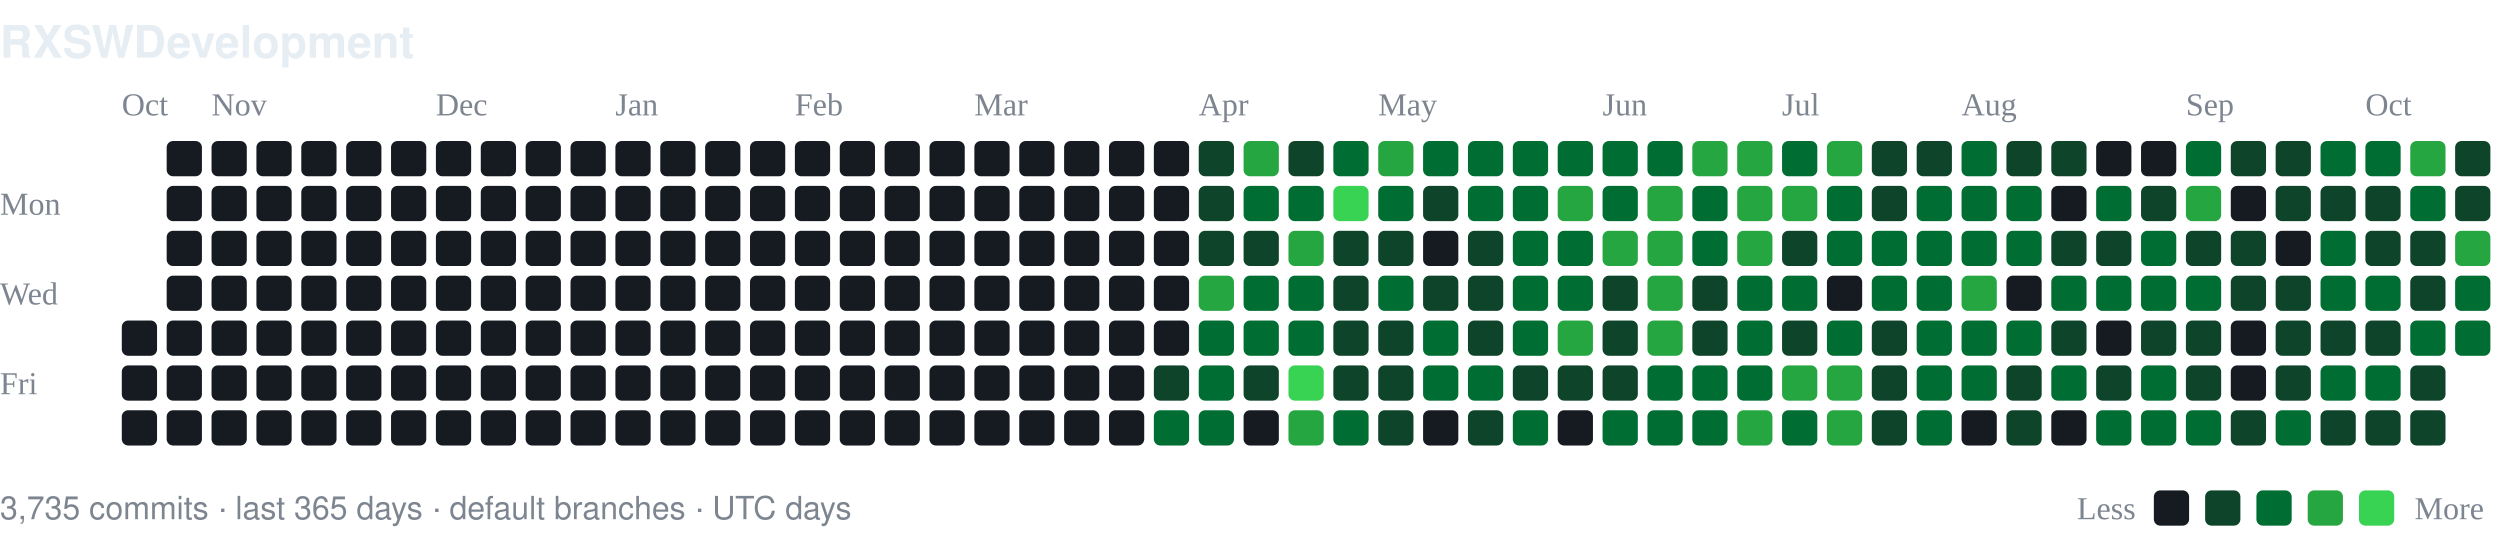
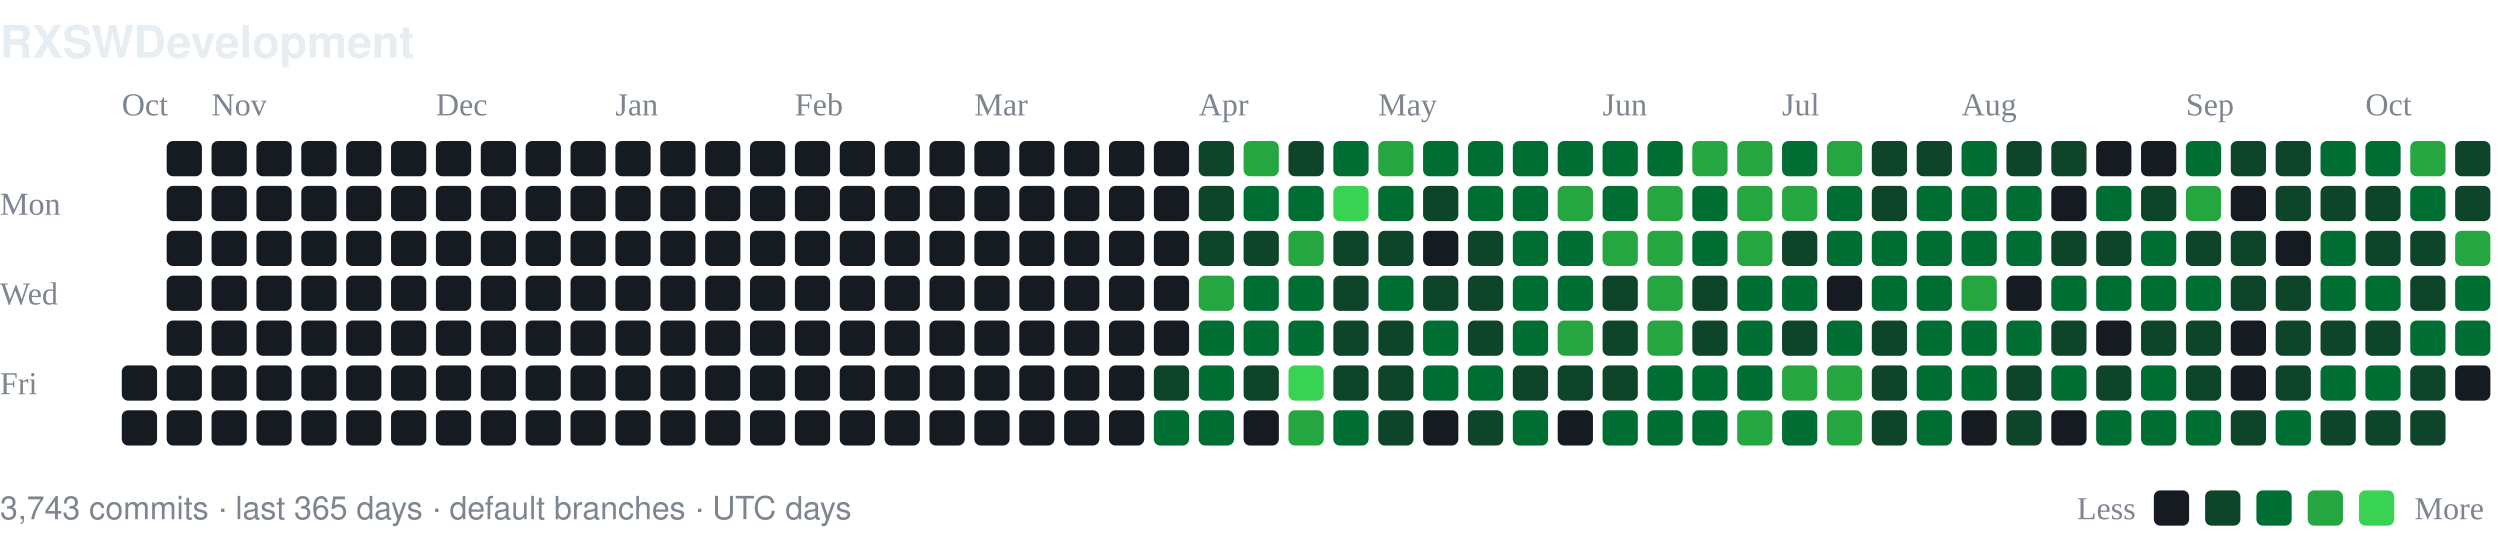
<svg xmlns="http://www.w3.org/2000/svg" width="780" height="170" viewBox="0 0 780 170" role="img">
  <text x="0" y="18" font-size="14" font-weight="600" fill="#e6edf3" font-family="ui-sans-serif,-apple-system,Segoe UI,Helvetica,Arial,sans-serif">RXSWDevelopment</text>
  <text x="0" y="67" font-size="10" fill="#7d8590">Mon</text>
  <text x="0" y="95" font-size="10" fill="#7d8590">Wed</text>
  <text x="0" y="123" font-size="10" fill="#7d8590">Fri</text>
  <text x="38" y="36" font-size="10" fill="#7d8590">Oct</text>
-   <rect x="38" y="100" width="11" height="11" rx="2" fill="#161b22" />
  <rect x="38" y="114" width="11" height="11" rx="2" fill="#161b22" />
  <rect x="38" y="128" width="11" height="11" rx="2" fill="#161b22" />
  <rect x="52" y="44" width="11" height="11" rx="2" fill="#161b22" />
  <rect x="52" y="58" width="11" height="11" rx="2" fill="#161b22" />
  <rect x="52" y="72" width="11" height="11" rx="2" fill="#161b22" />
  <rect x="52" y="86" width="11" height="11" rx="2" fill="#161b22" />
  <rect x="52" y="100" width="11" height="11" rx="2" fill="#161b22" />
  <rect x="52" y="114" width="11" height="11" rx="2" fill="#161b22" />
  <rect x="52" y="128" width="11" height="11" rx="2" fill="#161b22" />
  <text x="66" y="36" font-size="10" fill="#7d8590">Nov</text>
  <rect x="66" y="44" width="11" height="11" rx="2" fill="#161b22" />
  <rect x="66" y="58" width="11" height="11" rx="2" fill="#161b22" />
  <rect x="66" y="72" width="11" height="11" rx="2" fill="#161b22" />
  <rect x="66" y="86" width="11" height="11" rx="2" fill="#161b22" />
  <rect x="66" y="100" width="11" height="11" rx="2" fill="#161b22" />
  <rect x="66" y="114" width="11" height="11" rx="2" fill="#161b22" />
  <rect x="66" y="128" width="11" height="11" rx="2" fill="#161b22" />
  <rect x="80" y="44" width="11" height="11" rx="2" fill="#161b22" />
  <rect x="80" y="58" width="11" height="11" rx="2" fill="#161b22" />
  <rect x="80" y="72" width="11" height="11" rx="2" fill="#161b22" />
  <rect x="80" y="86" width="11" height="11" rx="2" fill="#161b22" />
  <rect x="80" y="100" width="11" height="11" rx="2" fill="#161b22" />
  <rect x="80" y="114" width="11" height="11" rx="2" fill="#161b22" />
  <rect x="80" y="128" width="11" height="11" rx="2" fill="#161b22" />
  <rect x="94" y="44" width="11" height="11" rx="2" fill="#161b22" />
  <rect x="94" y="58" width="11" height="11" rx="2" fill="#161b22" />
  <rect x="94" y="72" width="11" height="11" rx="2" fill="#161b22" />
  <rect x="94" y="86" width="11" height="11" rx="2" fill="#161b22" />
  <rect x="94" y="100" width="11" height="11" rx="2" fill="#161b22" />
  <rect x="94" y="114" width="11" height="11" rx="2" fill="#161b22" />
  <rect x="94" y="128" width="11" height="11" rx="2" fill="#161b22" />
  <rect x="108" y="44" width="11" height="11" rx="2" fill="#161b22" />
  <rect x="108" y="58" width="11" height="11" rx="2" fill="#161b22" />
  <rect x="108" y="72" width="11" height="11" rx="2" fill="#161b22" />
  <rect x="108" y="86" width="11" height="11" rx="2" fill="#161b22" />
  <rect x="108" y="100" width="11" height="11" rx="2" fill="#161b22" />
  <rect x="108" y="114" width="11" height="11" rx="2" fill="#161b22" />
  <rect x="108" y="128" width="11" height="11" rx="2" fill="#161b22" />
  <rect x="122" y="44" width="11" height="11" rx="2" fill="#161b22" />
  <rect x="122" y="58" width="11" height="11" rx="2" fill="#161b22" />
  <rect x="122" y="72" width="11" height="11" rx="2" fill="#161b22" />
  <rect x="122" y="86" width="11" height="11" rx="2" fill="#161b22" />
  <rect x="122" y="100" width="11" height="11" rx="2" fill="#161b22" />
  <rect x="122" y="114" width="11" height="11" rx="2" fill="#161b22" />
  <rect x="122" y="128" width="11" height="11" rx="2" fill="#161b22" />
  <text x="136" y="36" font-size="10" fill="#7d8590">Dec</text>
  <rect x="136" y="44" width="11" height="11" rx="2" fill="#161b22" />
  <rect x="136" y="58" width="11" height="11" rx="2" fill="#161b22" />
  <rect x="136" y="72" width="11" height="11" rx="2" fill="#161b22" />
  <rect x="136" y="86" width="11" height="11" rx="2" fill="#161b22" />
  <rect x="136" y="100" width="11" height="11" rx="2" fill="#161b22" />
  <rect x="136" y="114" width="11" height="11" rx="2" fill="#161b22" />
  <rect x="136" y="128" width="11" height="11" rx="2" fill="#161b22" />
  <rect x="150" y="44" width="11" height="11" rx="2" fill="#161b22" />
  <rect x="150" y="58" width="11" height="11" rx="2" fill="#161b22" />
  <rect x="150" y="72" width="11" height="11" rx="2" fill="#161b22" />
  <rect x="150" y="86" width="11" height="11" rx="2" fill="#161b22" />
  <rect x="150" y="100" width="11" height="11" rx="2" fill="#161b22" />
  <rect x="150" y="114" width="11" height="11" rx="2" fill="#161b22" />
  <rect x="150" y="128" width="11" height="11" rx="2" fill="#161b22" />
  <rect x="164" y="44" width="11" height="11" rx="2" fill="#161b22" />
  <rect x="164" y="58" width="11" height="11" rx="2" fill="#161b22" />
  <rect x="164" y="72" width="11" height="11" rx="2" fill="#161b22" />
  <rect x="164" y="86" width="11" height="11" rx="2" fill="#161b22" />
  <rect x="164" y="100" width="11" height="11" rx="2" fill="#161b22" />
  <rect x="164" y="114" width="11" height="11" rx="2" fill="#161b22" />
  <rect x="164" y="128" width="11" height="11" rx="2" fill="#161b22" />
  <rect x="178" y="44" width="11" height="11" rx="2" fill="#161b22" />
  <rect x="178" y="58" width="11" height="11" rx="2" fill="#161b22" />
  <rect x="178" y="72" width="11" height="11" rx="2" fill="#161b22" />
  <rect x="178" y="86" width="11" height="11" rx="2" fill="#161b22" />
  <rect x="178" y="100" width="11" height="11" rx="2" fill="#161b22" />
  <rect x="178" y="114" width="11" height="11" rx="2" fill="#161b22" />
  <rect x="178" y="128" width="11" height="11" rx="2" fill="#161b22" />
  <text x="192" y="36" font-size="10" fill="#7d8590">Jan</text>
  <rect x="192" y="44" width="11" height="11" rx="2" fill="#161b22" />
  <rect x="192" y="58" width="11" height="11" rx="2" fill="#161b22" />
  <rect x="192" y="72" width="11" height="11" rx="2" fill="#161b22" />
  <rect x="192" y="86" width="11" height="11" rx="2" fill="#161b22" />
  <rect x="192" y="100" width="11" height="11" rx="2" fill="#161b22" />
  <rect x="192" y="114" width="11" height="11" rx="2" fill="#161b22" />
  <rect x="192" y="128" width="11" height="11" rx="2" fill="#161b22" />
  <rect x="206" y="44" width="11" height="11" rx="2" fill="#161b22" />
  <rect x="206" y="58" width="11" height="11" rx="2" fill="#161b22" />
  <rect x="206" y="72" width="11" height="11" rx="2" fill="#161b22" />
  <rect x="206" y="86" width="11" height="11" rx="2" fill="#161b22" />
  <rect x="206" y="100" width="11" height="11" rx="2" fill="#161b22" />
  <rect x="206" y="114" width="11" height="11" rx="2" fill="#161b22" />
  <rect x="206" y="128" width="11" height="11" rx="2" fill="#161b22" />
  <rect x="220" y="44" width="11" height="11" rx="2" fill="#161b22" />
  <rect x="220" y="58" width="11" height="11" rx="2" fill="#161b22" />
  <rect x="220" y="72" width="11" height="11" rx="2" fill="#161b22" />
  <rect x="220" y="86" width="11" height="11" rx="2" fill="#161b22" />
  <rect x="220" y="100" width="11" height="11" rx="2" fill="#161b22" />
  <rect x="220" y="114" width="11" height="11" rx="2" fill="#161b22" />
  <rect x="220" y="128" width="11" height="11" rx="2" fill="#161b22" />
  <rect x="234" y="44" width="11" height="11" rx="2" fill="#161b22" />
  <rect x="234" y="58" width="11" height="11" rx="2" fill="#161b22" />
  <rect x="234" y="72" width="11" height="11" rx="2" fill="#161b22" />
  <rect x="234" y="86" width="11" height="11" rx="2" fill="#161b22" />
  <rect x="234" y="100" width="11" height="11" rx="2" fill="#161b22" />
  <rect x="234" y="114" width="11" height="11" rx="2" fill="#161b22" />
  <rect x="234" y="128" width="11" height="11" rx="2" fill="#161b22" />
  <text x="248" y="36" font-size="10" fill="#7d8590">Feb</text>
  <rect x="248" y="44" width="11" height="11" rx="2" fill="#161b22" />
  <rect x="248" y="58" width="11" height="11" rx="2" fill="#161b22" />
  <rect x="248" y="72" width="11" height="11" rx="2" fill="#161b22" />
  <rect x="248" y="86" width="11" height="11" rx="2" fill="#161b22" />
  <rect x="248" y="100" width="11" height="11" rx="2" fill="#161b22" />
  <rect x="248" y="114" width="11" height="11" rx="2" fill="#161b22" />
  <rect x="248" y="128" width="11" height="11" rx="2" fill="#161b22" />
  <rect x="262" y="44" width="11" height="11" rx="2" fill="#161b22" />
  <rect x="262" y="58" width="11" height="11" rx="2" fill="#161b22" />
  <rect x="262" y="72" width="11" height="11" rx="2" fill="#161b22" />
  <rect x="262" y="86" width="11" height="11" rx="2" fill="#161b22" />
  <rect x="262" y="100" width="11" height="11" rx="2" fill="#161b22" />
  <rect x="262" y="114" width="11" height="11" rx="2" fill="#161b22" />
  <rect x="262" y="128" width="11" height="11" rx="2" fill="#161b22" />
  <rect x="276" y="44" width="11" height="11" rx="2" fill="#161b22" />
  <rect x="276" y="58" width="11" height="11" rx="2" fill="#161b22" />
  <rect x="276" y="72" width="11" height="11" rx="2" fill="#161b22" />
  <rect x="276" y="86" width="11" height="11" rx="2" fill="#161b22" />
  <rect x="276" y="100" width="11" height="11" rx="2" fill="#161b22" />
  <rect x="276" y="114" width="11" height="11" rx="2" fill="#161b22" />
  <rect x="276" y="128" width="11" height="11" rx="2" fill="#161b22" />
  <rect x="290" y="44" width="11" height="11" rx="2" fill="#161b22" />
  <rect x="290" y="58" width="11" height="11" rx="2" fill="#161b22" />
  <rect x="290" y="72" width="11" height="11" rx="2" fill="#161b22" />
  <rect x="290" y="86" width="11" height="11" rx="2" fill="#161b22" />
  <rect x="290" y="100" width="11" height="11" rx="2" fill="#161b22" />
  <rect x="290" y="114" width="11" height="11" rx="2" fill="#161b22" />
  <rect x="290" y="128" width="11" height="11" rx="2" fill="#161b22" />
  <text x="304" y="36" font-size="10" fill="#7d8590">Mar</text>
  <rect x="304" y="44" width="11" height="11" rx="2" fill="#161b22" />
  <rect x="304" y="58" width="11" height="11" rx="2" fill="#161b22" />
  <rect x="304" y="72" width="11" height="11" rx="2" fill="#161b22" />
  <rect x="304" y="86" width="11" height="11" rx="2" fill="#161b22" />
  <rect x="304" y="100" width="11" height="11" rx="2" fill="#161b22" />
  <rect x="304" y="114" width="11" height="11" rx="2" fill="#161b22" />
  <rect x="304" y="128" width="11" height="11" rx="2" fill="#161b22" />
  <rect x="318" y="44" width="11" height="11" rx="2" fill="#161b22" />
  <rect x="318" y="58" width="11" height="11" rx="2" fill="#161b22" />
  <rect x="318" y="72" width="11" height="11" rx="2" fill="#161b22" />
  <rect x="318" y="86" width="11" height="11" rx="2" fill="#161b22" />
  <rect x="318" y="100" width="11" height="11" rx="2" fill="#161b22" />
  <rect x="318" y="114" width="11" height="11" rx="2" fill="#161b22" />
  <rect x="318" y="128" width="11" height="11" rx="2" fill="#161b22" />
  <rect x="332" y="44" width="11" height="11" rx="2" fill="#161b22" />
  <rect x="332" y="58" width="11" height="11" rx="2" fill="#161b22" />
  <rect x="332" y="72" width="11" height="11" rx="2" fill="#161b22" />
  <rect x="332" y="86" width="11" height="11" rx="2" fill="#161b22" />
  <rect x="332" y="100" width="11" height="11" rx="2" fill="#161b22" />
  <rect x="332" y="114" width="11" height="11" rx="2" fill="#161b22" />
  <rect x="332" y="128" width="11" height="11" rx="2" fill="#161b22" />
  <rect x="346" y="44" width="11" height="11" rx="2" fill="#161b22" />
  <rect x="346" y="58" width="11" height="11" rx="2" fill="#161b22" />
  <rect x="346" y="72" width="11" height="11" rx="2" fill="#161b22" />
  <rect x="346" y="86" width="11" height="11" rx="2" fill="#161b22" />
  <rect x="346" y="100" width="11" height="11" rx="2" fill="#161b22" />
  <rect x="346" y="114" width="11" height="11" rx="2" fill="#161b22" />
  <rect x="346" y="128" width="11" height="11" rx="2" fill="#161b22" />
  <rect x="360" y="44" width="11" height="11" rx="2" fill="#161b22" />
  <rect x="360" y="58" width="11" height="11" rx="2" fill="#161b22" />
  <rect x="360" y="72" width="11" height="11" rx="2" fill="#161b22" />
  <rect x="360" y="86" width="11" height="11" rx="2" fill="#161b22" />
  <rect x="360" y="100" width="11" height="11" rx="2" fill="#161b22" />
  <rect x="360" y="114" width="11" height="11" rx="2" fill="#0e4429" />
  <rect x="360" y="128" width="11" height="11" rx="2" fill="#006d32" />
  <text x="374" y="36" font-size="10" fill="#7d8590">Apr</text>
  <rect x="374" y="44" width="11" height="11" rx="2" fill="#0e4429" />
  <rect x="374" y="58" width="11" height="11" rx="2" fill="#0e4429" />
  <rect x="374" y="72" width="11" height="11" rx="2" fill="#0e4429" />
  <rect x="374" y="86" width="11" height="11" rx="2" fill="#26a641" />
  <rect x="374" y="100" width="11" height="11" rx="2" fill="#006d32" />
  <rect x="374" y="114" width="11" height="11" rx="2" fill="#006d32" />
  <rect x="374" y="128" width="11" height="11" rx="2" fill="#006d32" />
  <rect x="388" y="44" width="11" height="11" rx="2" fill="#26a641" />
  <rect x="388" y="58" width="11" height="11" rx="2" fill="#006d32" />
  <rect x="388" y="72" width="11" height="11" rx="2" fill="#0e4429" />
  <rect x="388" y="86" width="11" height="11" rx="2" fill="#006d32" />
  <rect x="388" y="100" width="11" height="11" rx="2" fill="#006d32" />
  <rect x="388" y="114" width="11" height="11" rx="2" fill="#0e4429" />
  <rect x="388" y="128" width="11" height="11" rx="2" fill="#161b22" />
  <rect x="402" y="44" width="11" height="11" rx="2" fill="#0e4429" />
  <rect x="402" y="58" width="11" height="11" rx="2" fill="#006d32" />
  <rect x="402" y="72" width="11" height="11" rx="2" fill="#26a641" />
  <rect x="402" y="86" width="11" height="11" rx="2" fill="#006d32" />
  <rect x="402" y="100" width="11" height="11" rx="2" fill="#006d32" />
  <rect x="402" y="114" width="11" height="11" rx="2" fill="#39d353" />
  <rect x="402" y="128" width="11" height="11" rx="2" fill="#26a641" />
  <rect x="416" y="44" width="11" height="11" rx="2" fill="#006d32" />
  <rect x="416" y="58" width="11" height="11" rx="2" fill="#39d353" />
  <rect x="416" y="72" width="11" height="11" rx="2" fill="#0e4429" />
  <rect x="416" y="86" width="11" height="11" rx="2" fill="#0e4429" />
  <rect x="416" y="100" width="11" height="11" rx="2" fill="#0e4429" />
  <rect x="416" y="114" width="11" height="11" rx="2" fill="#0e4429" />
  <rect x="416" y="128" width="11" height="11" rx="2" fill="#006d32" />
  <text x="430" y="36" font-size="10" fill="#7d8590">May</text>
  <rect x="430" y="44" width="11" height="11" rx="2" fill="#26a641" />
  <rect x="430" y="58" width="11" height="11" rx="2" fill="#006d32" />
  <rect x="430" y="72" width="11" height="11" rx="2" fill="#0e4429" />
  <rect x="430" y="86" width="11" height="11" rx="2" fill="#006d32" />
  <rect x="430" y="100" width="11" height="11" rx="2" fill="#0e4429" />
  <rect x="430" y="114" width="11" height="11" rx="2" fill="#0e4429" />
  <rect x="430" y="128" width="11" height="11" rx="2" fill="#0e4429" />
  <rect x="444" y="44" width="11" height="11" rx="2" fill="#006d32" />
  <rect x="444" y="58" width="11" height="11" rx="2" fill="#0e4429" />
  <rect x="444" y="72" width="11" height="11" rx="2" fill="#161b22" />
  <rect x="444" y="86" width="11" height="11" rx="2" fill="#0e4429" />
  <rect x="444" y="100" width="11" height="11" rx="2" fill="#006d32" />
  <rect x="444" y="114" width="11" height="11" rx="2" fill="#006d32" />
  <rect x="444" y="128" width="11" height="11" rx="2" fill="#161b22" />
  <rect x="458" y="44" width="11" height="11" rx="2" fill="#006d32" />
  <rect x="458" y="58" width="11" height="11" rx="2" fill="#006d32" />
  <rect x="458" y="72" width="11" height="11" rx="2" fill="#0e4429" />
  <rect x="458" y="86" width="11" height="11" rx="2" fill="#0e4429" />
  <rect x="458" y="100" width="11" height="11" rx="2" fill="#0e4429" />
  <rect x="458" y="114" width="11" height="11" rx="2" fill="#006d32" />
  <rect x="458" y="128" width="11" height="11" rx="2" fill="#0e4429" />
  <rect x="472" y="44" width="11" height="11" rx="2" fill="#006d32" />
  <rect x="472" y="58" width="11" height="11" rx="2" fill="#006d32" />
  <rect x="472" y="72" width="11" height="11" rx="2" fill="#006d32" />
  <rect x="472" y="86" width="11" height="11" rx="2" fill="#006d32" />
  <rect x="472" y="100" width="11" height="11" rx="2" fill="#006d32" />
  <rect x="472" y="114" width="11" height="11" rx="2" fill="#0e4429" />
  <rect x="472" y="128" width="11" height="11" rx="2" fill="#006d32" />
  <rect x="486" y="44" width="11" height="11" rx="2" fill="#006d32" />
  <rect x="486" y="58" width="11" height="11" rx="2" fill="#26a641" />
  <rect x="486" y="72" width="11" height="11" rx="2" fill="#006d32" />
  <rect x="486" y="86" width="11" height="11" rx="2" fill="#006d32" />
  <rect x="486" y="100" width="11" height="11" rx="2" fill="#26a641" />
  <rect x="486" y="114" width="11" height="11" rx="2" fill="#0e4429" />
  <rect x="486" y="128" width="11" height="11" rx="2" fill="#161b22" />
  <text x="500" y="36" font-size="10" fill="#7d8590">Jun</text>
  <rect x="500" y="44" width="11" height="11" rx="2" fill="#006d32" />
  <rect x="500" y="58" width="11" height="11" rx="2" fill="#006d32" />
  <rect x="500" y="72" width="11" height="11" rx="2" fill="#26a641" />
  <rect x="500" y="86" width="11" height="11" rx="2" fill="#0e4429" />
  <rect x="500" y="100" width="11" height="11" rx="2" fill="#0e4429" />
  <rect x="500" y="114" width="11" height="11" rx="2" fill="#0e4429" />
  <rect x="500" y="128" width="11" height="11" rx="2" fill="#006d32" />
  <rect x="514" y="44" width="11" height="11" rx="2" fill="#006d32" />
  <rect x="514" y="58" width="11" height="11" rx="2" fill="#26a641" />
  <rect x="514" y="72" width="11" height="11" rx="2" fill="#26a641" />
  <rect x="514" y="86" width="11" height="11" rx="2" fill="#26a641" />
  <rect x="514" y="100" width="11" height="11" rx="2" fill="#26a641" />
  <rect x="514" y="114" width="11" height="11" rx="2" fill="#006d32" />
  <rect x="514" y="128" width="11" height="11" rx="2" fill="#006d32" />
  <rect x="528" y="44" width="11" height="11" rx="2" fill="#26a641" />
  <rect x="528" y="58" width="11" height="11" rx="2" fill="#006d32" />
  <rect x="528" y="72" width="11" height="11" rx="2" fill="#006d32" />
  <rect x="528" y="86" width="11" height="11" rx="2" fill="#0e4429" />
  <rect x="528" y="100" width="11" height="11" rx="2" fill="#0e4429" />
  <rect x="528" y="114" width="11" height="11" rx="2" fill="#006d32" />
  <rect x="528" y="128" width="11" height="11" rx="2" fill="#006d32" />
  <rect x="542" y="44" width="11" height="11" rx="2" fill="#26a641" />
  <rect x="542" y="58" width="11" height="11" rx="2" fill="#26a641" />
  <rect x="542" y="72" width="11" height="11" rx="2" fill="#26a641" />
  <rect x="542" y="86" width="11" height="11" rx="2" fill="#006d32" />
  <rect x="542" y="100" width="11" height="11" rx="2" fill="#006d32" />
  <rect x="542" y="114" width="11" height="11" rx="2" fill="#006d32" />
  <rect x="542" y="128" width="11" height="11" rx="2" fill="#26a641" />
  <text x="556" y="36" font-size="10" fill="#7d8590">Jul</text>
  <rect x="556" y="44" width="11" height="11" rx="2" fill="#006d32" />
  <rect x="556" y="58" width="11" height="11" rx="2" fill="#26a641" />
  <rect x="556" y="72" width="11" height="11" rx="2" fill="#0e4429" />
  <rect x="556" y="86" width="11" height="11" rx="2" fill="#006d32" />
  <rect x="556" y="100" width="11" height="11" rx="2" fill="#0e4429" />
  <rect x="556" y="114" width="11" height="11" rx="2" fill="#26a641" />
  <rect x="556" y="128" width="11" height="11" rx="2" fill="#006d32" />
  <rect x="570" y="44" width="11" height="11" rx="2" fill="#26a641" />
  <rect x="570" y="58" width="11" height="11" rx="2" fill="#006d32" />
  <rect x="570" y="72" width="11" height="11" rx="2" fill="#006d32" />
  <rect x="570" y="86" width="11" height="11" rx="2" fill="#161b22" />
  <rect x="570" y="100" width="11" height="11" rx="2" fill="#006d32" />
  <rect x="570" y="114" width="11" height="11" rx="2" fill="#26a641" />
  <rect x="570" y="128" width="11" height="11" rx="2" fill="#26a641" />
  <rect x="584" y="44" width="11" height="11" rx="2" fill="#0e4429" />
  <rect x="584" y="58" width="11" height="11" rx="2" fill="#0e4429" />
  <rect x="584" y="72" width="11" height="11" rx="2" fill="#006d32" />
  <rect x="584" y="86" width="11" height="11" rx="2" fill="#006d32" />
  <rect x="584" y="100" width="11" height="11" rx="2" fill="#0e4429" />
  <rect x="584" y="114" width="11" height="11" rx="2" fill="#0e4429" />
  <rect x="584" y="128" width="11" height="11" rx="2" fill="#0e4429" />
  <rect x="598" y="44" width="11" height="11" rx="2" fill="#0e4429" />
  <rect x="598" y="58" width="11" height="11" rx="2" fill="#006d32" />
  <rect x="598" y="72" width="11" height="11" rx="2" fill="#006d32" />
  <rect x="598" y="86" width="11" height="11" rx="2" fill="#006d32" />
  <rect x="598" y="100" width="11" height="11" rx="2" fill="#006d32" />
  <rect x="598" y="114" width="11" height="11" rx="2" fill="#006d32" />
  <rect x="598" y="128" width="11" height="11" rx="2" fill="#006d32" />
  <text x="612" y="36" font-size="10" fill="#7d8590">Aug</text>
  <rect x="612" y="44" width="11" height="11" rx="2" fill="#006d32" />
  <rect x="612" y="58" width="11" height="11" rx="2" fill="#006d32" />
  <rect x="612" y="72" width="11" height="11" rx="2" fill="#006d32" />
  <rect x="612" y="86" width="11" height="11" rx="2" fill="#26a641" />
  <rect x="612" y="100" width="11" height="11" rx="2" fill="#006d32" />
  <rect x="612" y="114" width="11" height="11" rx="2" fill="#006d32" />
  <rect x="612" y="128" width="11" height="11" rx="2" fill="#161b22" />
  <rect x="626" y="44" width="11" height="11" rx="2" fill="#0e4429" />
  <rect x="626" y="58" width="11" height="11" rx="2" fill="#006d32" />
  <rect x="626" y="72" width="11" height="11" rx="2" fill="#006d32" />
  <rect x="626" y="86" width="11" height="11" rx="2" fill="#161b22" />
  <rect x="626" y="100" width="11" height="11" rx="2" fill="#006d32" />
  <rect x="626" y="114" width="11" height="11" rx="2" fill="#0e4429" />
  <rect x="626" y="128" width="11" height="11" rx="2" fill="#0e4429" />
  <rect x="640" y="44" width="11" height="11" rx="2" fill="#0e4429" />
  <rect x="640" y="58" width="11" height="11" rx="2" fill="#161b22" />
  <rect x="640" y="72" width="11" height="11" rx="2" fill="#0e4429" />
  <rect x="640" y="86" width="11" height="11" rx="2" fill="#006d32" />
  <rect x="640" y="100" width="11" height="11" rx="2" fill="#0e4429" />
  <rect x="640" y="114" width="11" height="11" rx="2" fill="#006d32" />
  <rect x="640" y="128" width="11" height="11" rx="2" fill="#161b22" />
  <rect x="654" y="44" width="11" height="11" rx="2" fill="#161b22" />
  <rect x="654" y="58" width="11" height="11" rx="2" fill="#006d32" />
  <rect x="654" y="72" width="11" height="11" rx="2" fill="#0e4429" />
  <rect x="654" y="86" width="11" height="11" rx="2" fill="#006d32" />
  <rect x="654" y="100" width="11" height="11" rx="2" fill="#161b22" />
  <rect x="654" y="114" width="11" height="11" rx="2" fill="#0e4429" />
  <rect x="654" y="128" width="11" height="11" rx="2" fill="#006d32" />
  <rect x="668" y="44" width="11" height="11" rx="2" fill="#161b22" />
  <rect x="668" y="58" width="11" height="11" rx="2" fill="#0e4429" />
  <rect x="668" y="72" width="11" height="11" rx="2" fill="#006d32" />
  <rect x="668" y="86" width="11" height="11" rx="2" fill="#006d32" />
  <rect x="668" y="100" width="11" height="11" rx="2" fill="#0e4429" />
  <rect x="668" y="114" width="11" height="11" rx="2" fill="#006d32" />
  <rect x="668" y="128" width="11" height="11" rx="2" fill="#006d32" />
  <text x="682" y="36" font-size="10" fill="#7d8590">Sep</text>
  <rect x="682" y="44" width="11" height="11" rx="2" fill="#006d32" />
  <rect x="682" y="58" width="11" height="11" rx="2" fill="#26a641" />
  <rect x="682" y="72" width="11" height="11" rx="2" fill="#0e4429" />
  <rect x="682" y="86" width="11" height="11" rx="2" fill="#006d32" />
  <rect x="682" y="100" width="11" height="11" rx="2" fill="#0e4429" />
  <rect x="682" y="114" width="11" height="11" rx="2" fill="#0e4429" />
  <rect x="682" y="128" width="11" height="11" rx="2" fill="#006d32" />
  <rect x="696" y="44" width="11" height="11" rx="2" fill="#0e4429" />
  <rect x="696" y="58" width="11" height="11" rx="2" fill="#161b22" />
  <rect x="696" y="72" width="11" height="11" rx="2" fill="#0e4429" />
  <rect x="696" y="86" width="11" height="11" rx="2" fill="#0e4429" />
  <rect x="696" y="100" width="11" height="11" rx="2" fill="#161b22" />
  <rect x="696" y="114" width="11" height="11" rx="2" fill="#161b22" />
  <rect x="696" y="128" width="11" height="11" rx="2" fill="#0e4429" />
  <rect x="710" y="44" width="11" height="11" rx="2" fill="#0e4429" />
  <rect x="710" y="58" width="11" height="11" rx="2" fill="#0e4429" />
  <rect x="710" y="72" width="11" height="11" rx="2" fill="#161b22" />
  <rect x="710" y="86" width="11" height="11" rx="2" fill="#0e4429" />
  <rect x="710" y="100" width="11" height="11" rx="2" fill="#0e4429" />
  <rect x="710" y="114" width="11" height="11" rx="2" fill="#0e4429" />
  <rect x="710" y="128" width="11" height="11" rx="2" fill="#006d32" />
  <rect x="724" y="44" width="11" height="11" rx="2" fill="#006d32" />
  <rect x="724" y="58" width="11" height="11" rx="2" fill="#0e4429" />
  <rect x="724" y="72" width="11" height="11" rx="2" fill="#006d32" />
  <rect x="724" y="86" width="11" height="11" rx="2" fill="#006d32" />
  <rect x="724" y="100" width="11" height="11" rx="2" fill="#0e4429" />
  <rect x="724" y="114" width="11" height="11" rx="2" fill="#006d32" />
  <rect x="724" y="128" width="11" height="11" rx="2" fill="#0e4429" />
  <text x="738" y="36" font-size="10" fill="#7d8590">Oct</text>
  <rect x="738" y="44" width="11" height="11" rx="2" fill="#006d32" />
  <rect x="738" y="58" width="11" height="11" rx="2" fill="#0e4429" />
  <rect x="738" y="72" width="11" height="11" rx="2" fill="#0e4429" />
  <rect x="738" y="86" width="11" height="11" rx="2" fill="#006d32" />
  <rect x="738" y="100" width="11" height="11" rx="2" fill="#0e4429" />
  <rect x="738" y="114" width="11" height="11" rx="2" fill="#006d32" />
  <rect x="738" y="128" width="11" height="11" rx="2" fill="#0e4429" />
  <rect x="752" y="44" width="11" height="11" rx="2" fill="#26a641" />
  <rect x="752" y="58" width="11" height="11" rx="2" fill="#006d32" />
  <rect x="752" y="72" width="11" height="11" rx="2" fill="#0e4429" />
  <rect x="752" y="86" width="11" height="11" rx="2" fill="#0e4429" />
  <rect x="752" y="100" width="11" height="11" rx="2" fill="#006d32" />
  <rect x="752" y="114" width="11" height="11" rx="2" fill="#0e4429" />
  <rect x="752" y="128" width="11" height="11" rx="2" fill="#0e4429" />
  <rect x="766" y="44" width="11" height="11" rx="2" fill="#0e4429" />
  <rect x="766" y="58" width="11" height="11" rx="2" fill="#0e4429" />
  <rect x="766" y="72" width="11" height="11" rx="2" fill="#26a641" />
  <rect x="766" y="86" width="11" height="11" rx="2" fill="#006d32" />
  <rect x="766" y="100" width="11" height="11" rx="2" fill="#006d32" />
+   <rect x="766" y="114" width="11" height="11" rx="2" fill="#161b22" />
  <text x="648" y="162" font-size="10" fill="#7d8590">Less</text>
  <rect x="672" y="153" width="11" height="11" rx="2" fill="#161b22" />
  <rect x="688" y="153" width="11" height="11" rx="2" fill="#0e4429" />
  <rect x="704" y="153" width="11" height="11" rx="2" fill="#006d32" />
  <rect x="720" y="153" width="11" height="11" rx="2" fill="#26a641" />
  <rect x="736" y="153" width="11" height="11" rx="2" fill="#39d353" />
  <text x="775" y="162" font-size="10" fill="#7d8590" text-anchor="end">More</text>
-   <text x="0" y="162" font-size="10" fill="#7d8590" font-family="ui-sans-serif,-apple-system,Segoe UI,Helvetica,Arial,sans-serif">3,735 commits · last 365 days · default branches · UTC days</text>
+   <text x="0" y="162" font-size="10" fill="#7d8590" font-family="ui-sans-serif,-apple-system,Segoe UI,Helvetica,Arial,sans-serif">3,743 commits · last 365 days · default branches · UTC days</text>
</svg>
